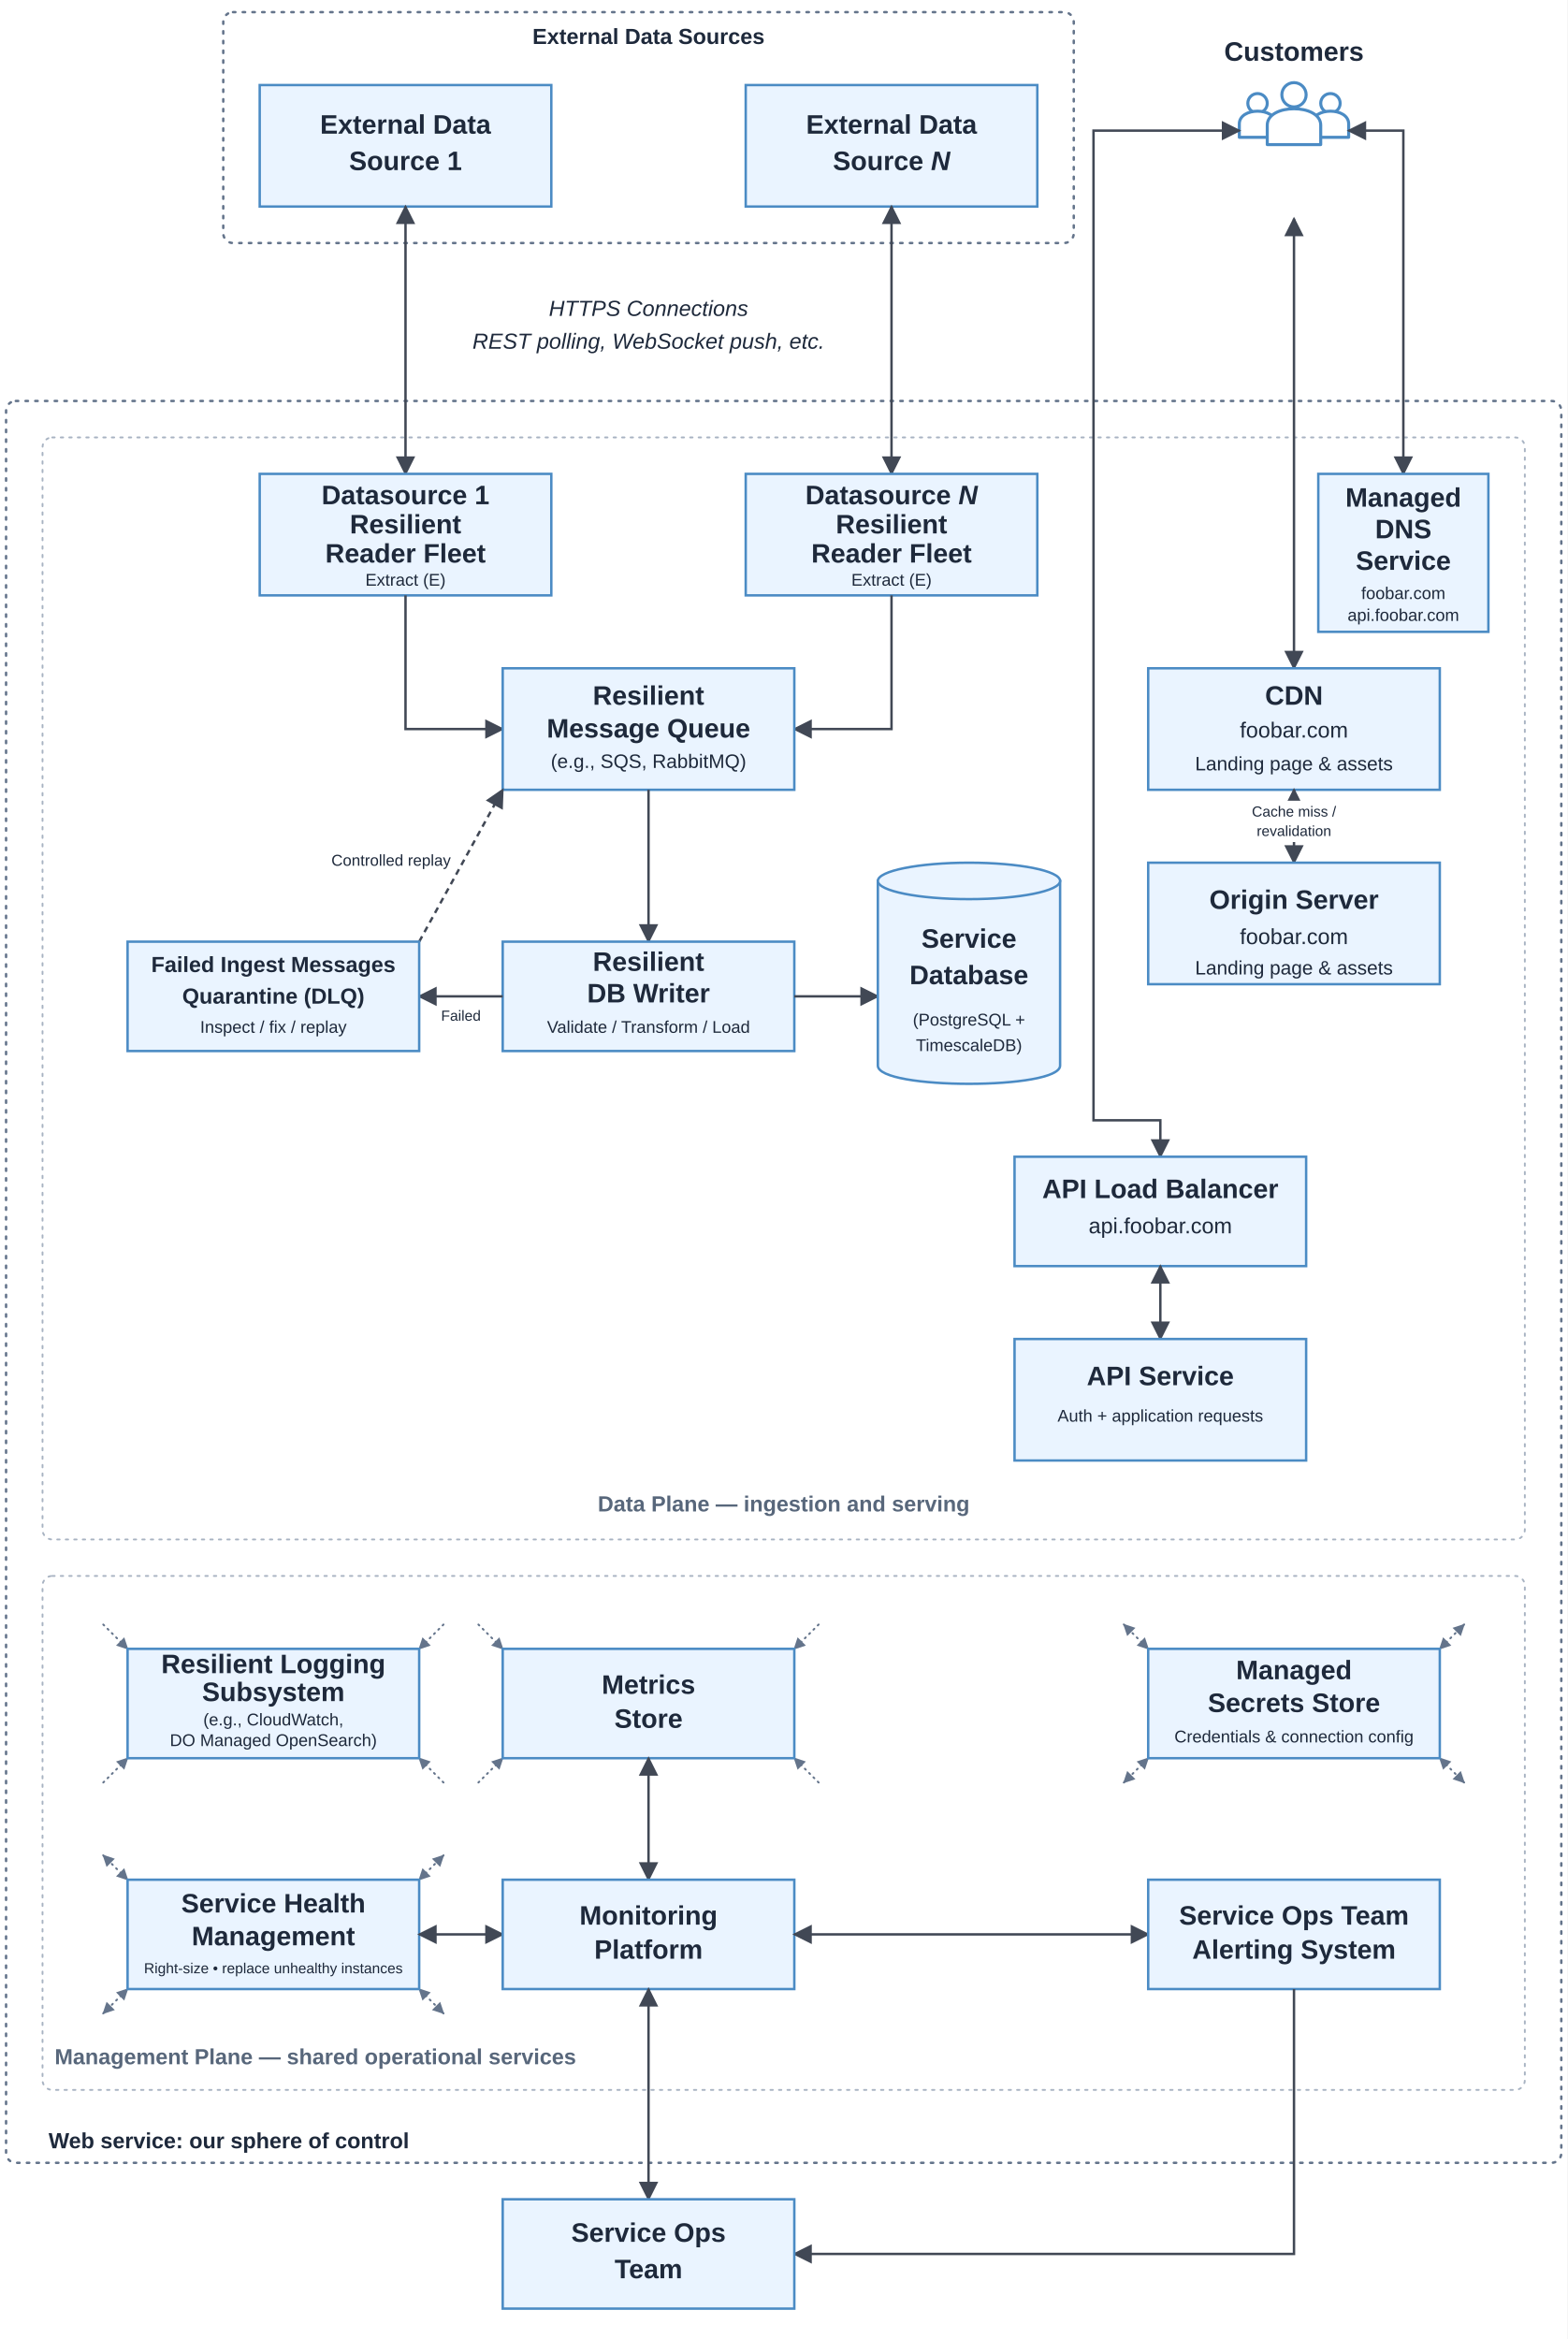
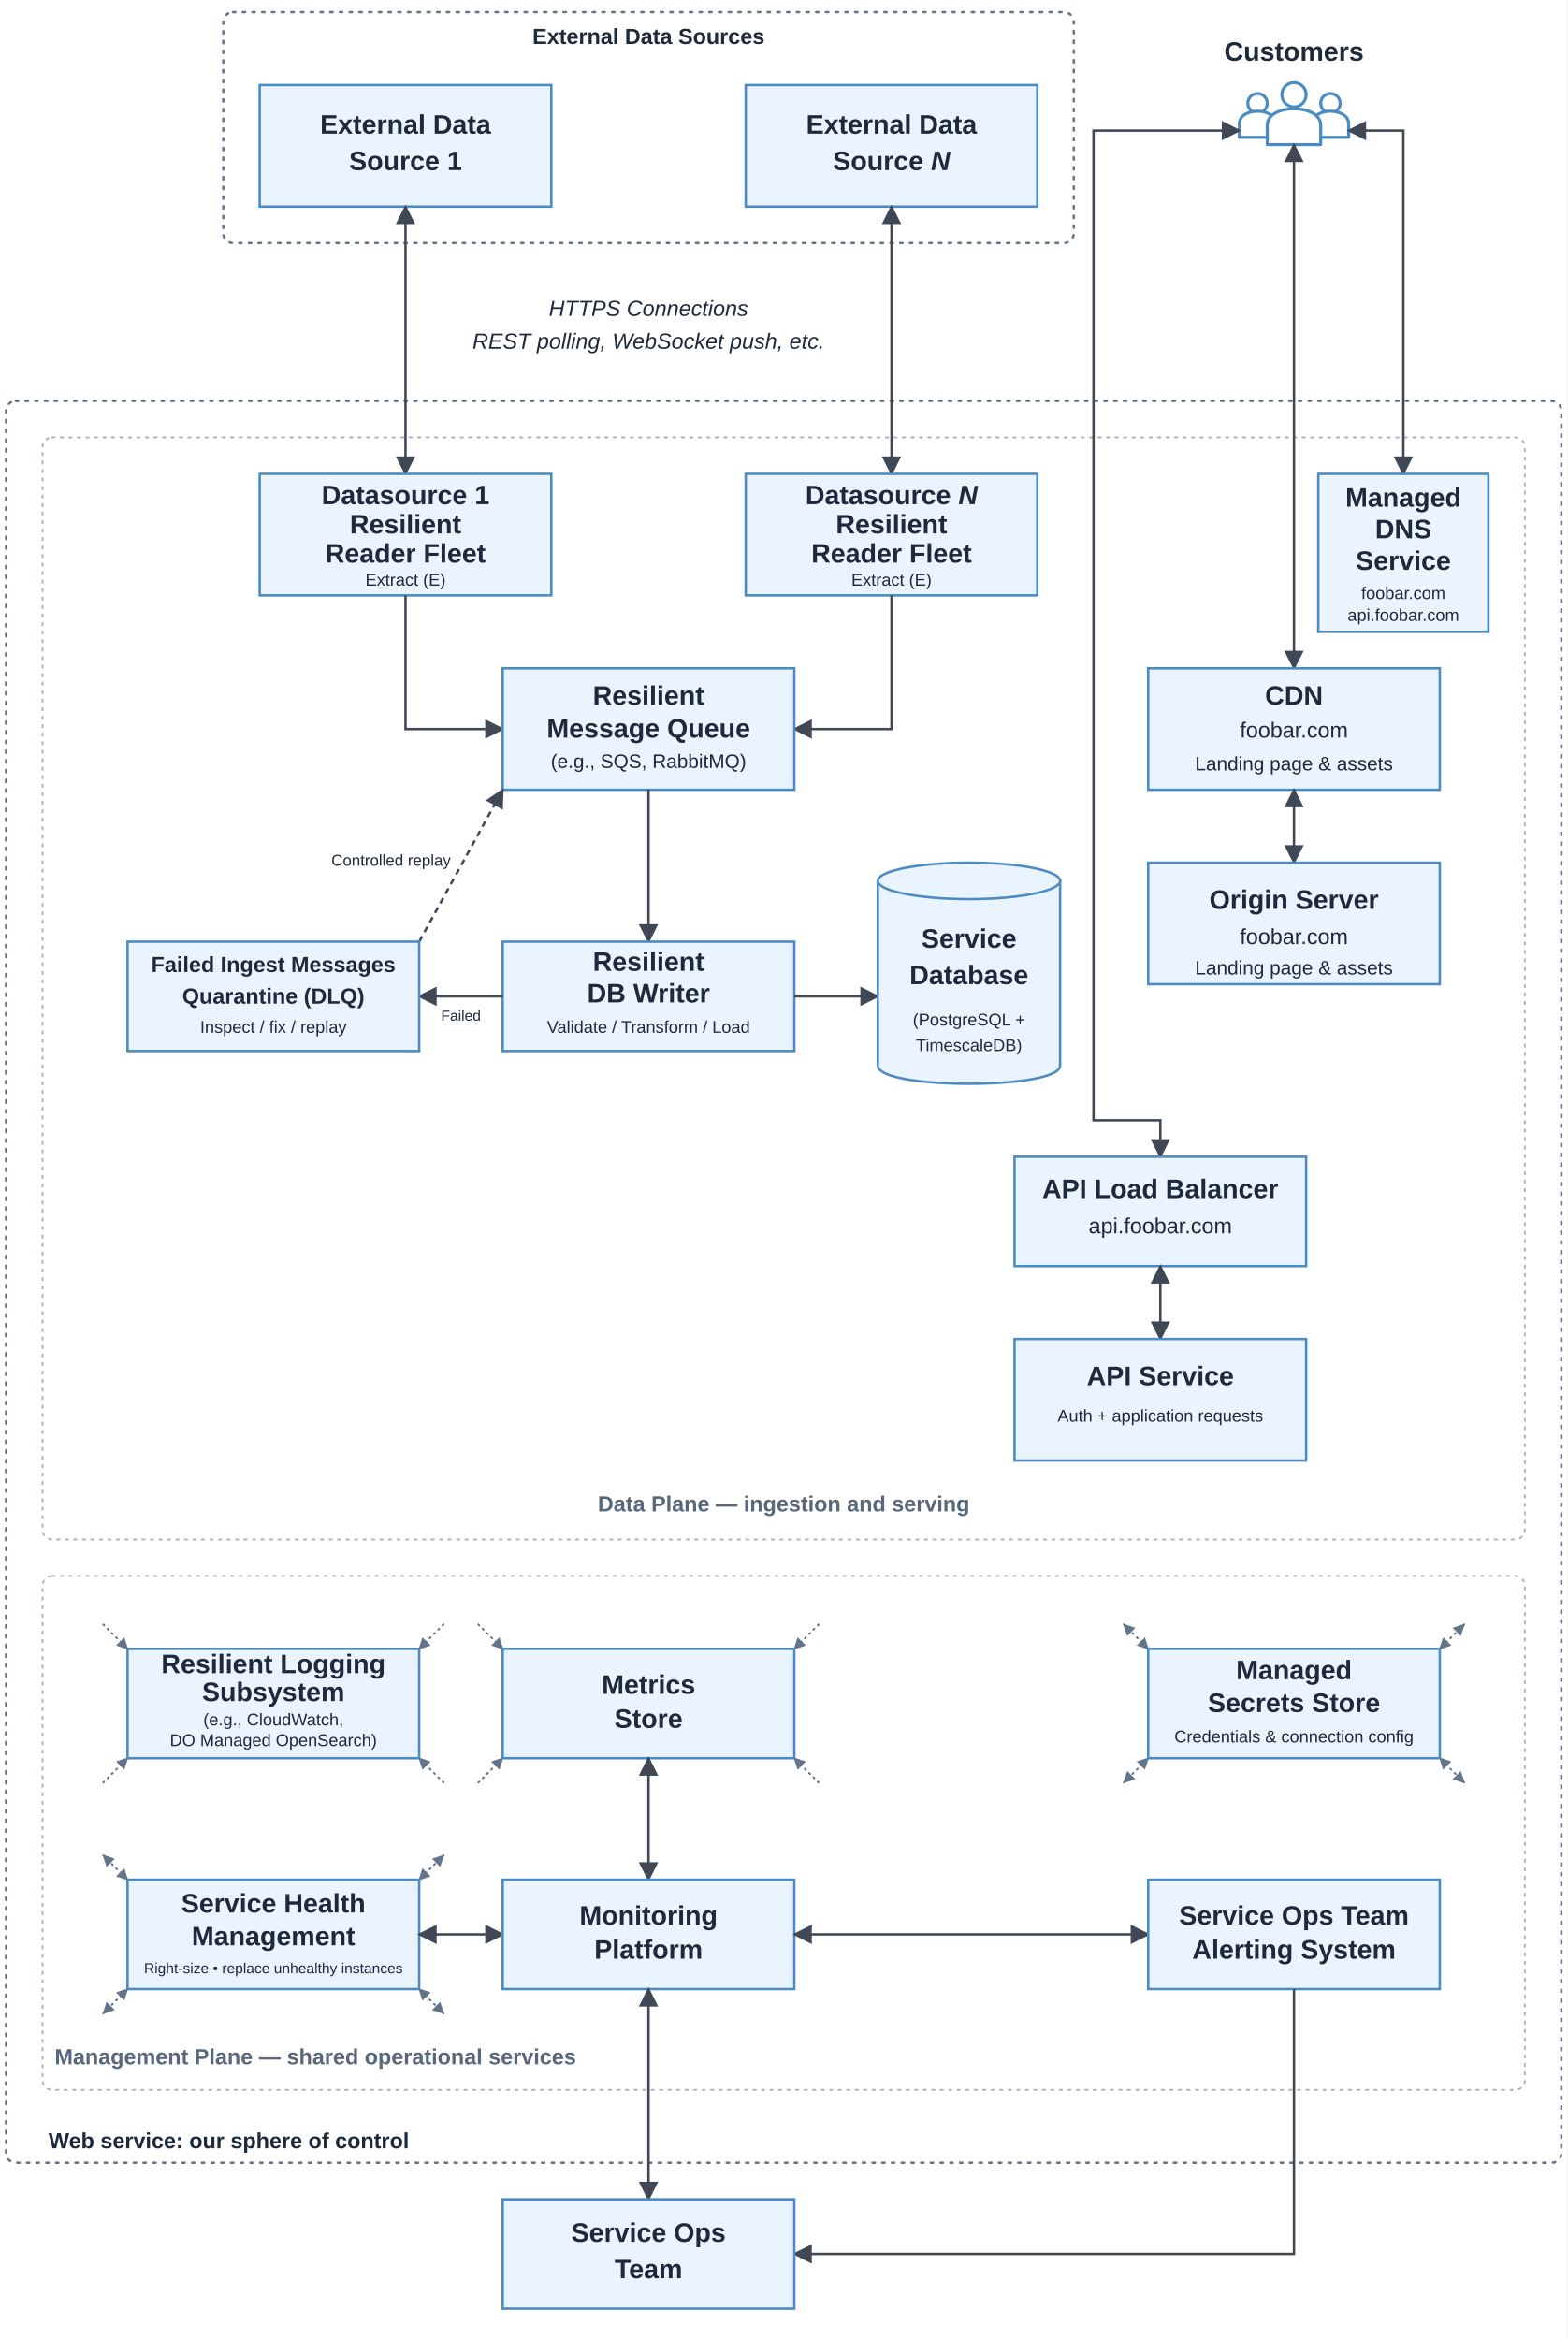
<svg xmlns="http://www.w3.org/2000/svg" width="1290" height="1925" viewBox="0 0 1290 1925" role="img" aria-labelledby="diagram-title diagram-description">
  <defs>
    <marker id="arrow" viewBox="0 0 10 10" refX="9" refY="5" markerWidth="8" markerHeight="8" orient="auto-start-reverse">
      <path d="M 0 0 L 10 5 L 0 10 Z" fill="#414855" />
    </marker>
    <marker id="log-arrow" viewBox="0 0 10 10" refX="9" refY="5" markerWidth="6" markerHeight="6" orient="auto-start-reverse">
      <path d="M 0 0 L 10 5 L 0 10 Z" fill="#64748b" />
    </marker>
  </defs>
  <style>
    text { font-family: Arial, Helvetica, sans-serif; fill: #1e293b; text-anchor: middle; }
    .plane { fill: none; stroke: #a8b3c2; stroke-width: 1.5; stroke-dasharray: 2 5; stroke-linecap: round; }
    .plane-label { font-size: 18px; font-weight: 600; fill: #58677b; }
    .node { fill: #eaf4ff; stroke: #4b8bc4; stroke-width: 2; }
    .title { font-size: 22px; font-weight: 600; }
    .detail { font-size: 18px; }
    .small { font-size: 16px; }
    .flow { fill: none; stroke: #414855; stroke-width: 2; marker-end: url(#arrow); }
    .both { marker-start: url(#arrow); }
    .replay { stroke-dasharray: 5 4; }
    .secrets-flow, .control-flow { fill: none; stroke: #64748b; stroke-width: 1.6; stroke-dasharray: 1 4; stroke-linecap: round; marker-start: url(#log-arrow); marker-end: url(#log-arrow); }
    .log-flow, .metric-flow { fill: none; stroke: #64748b; stroke-width: 1.6; stroke-dasharray: 1 4; stroke-linecap: round; marker-end: url(#log-arrow); }
  </style>
  <rect width="1290" height="1925" fill="#ffffff" />
  <g aria-label="External Data Sources">
    <rect x="183.75" y="10" width="700" height="190" rx="8" fill="none" stroke="#64748b" stroke-width="2" stroke-dasharray="2 6" stroke-linecap="round" />
    <text x="533.75" y="40" dominant-baseline="text-after-edge" style="font-size: 18px; font-weight: 600;">External Data Sources</text>
  </g>
  <g transform="translate(0, 30)">
    <g aria-label="External Data Source 1">
      <rect class="node" x="213.75" y="40" width="240" height="100" />
      <text class="title" x="333.75" y="80">External Data</text>
      <text class="title" x="333.75" y="110">Source 1</text>
    </g>
    <g aria-label="External Data Source N">
      <rect class="node" x="613.75" y="40" width="240" height="100" />
      <text class="title" x="733.75" y="80">External Data</text>
      <text class="title" x="733.75" y="110">Source <tspan font-style="italic">N</tspan>
      </text>
    </g>
    <g aria-label="Customers: multiple people">
      <g transform="translate(1065, 55)" fill="#ffffff" stroke="#4b8bc4" stroke-width="2.5" stroke-linecap="round" stroke-linejoin="round" aria-hidden="true">
        <circle cx="-30" cy="0" r="8" />
        <path d="M -45 28 V 17 C -45 3 -15 3 -15 17 V 28 Z" />
        <circle cx="30" cy="0" r="8" />
        <path d="M 15 28 V 17 C 15 3 45 3 45 17 V 28 Z" />
        <circle cx="0" cy="-7" r="10" />
        <path d="M -22 34 V 18 C -22 0 22 0 22 18 V 34 Z" />
      </g>
      <text class="title" x="1065" y="20">Customers</text>
    </g>
    <g transform="translate(0, 50)">
      <rect x="5" y="250" width="1280" height="1450" rx="8" fill="none" stroke="#64748b" stroke-width="2" stroke-dasharray="2 6" stroke-linecap="round" />
      <text x="40" y="1688" style="text-anchor: start; font-size: 18px; font-weight: 600;">Web service: our sphere of control</text>
      <g aria-label="Data Plane: ingestion and serving">
        <rect class="plane" x="35" y="280" width="1220" height="907" rx="8" />
        <text class="plane-label" x="645" y="1152" dominant-baseline="text-before-edge">Data Plane — ingestion and serving</text>
      </g>
      <g aria-label="Management Plane: shared operational services">
        <rect class="plane" x="35" y="1217" width="1220" height="423" rx="8" />
        <text class="plane-label" x="45" y="1607" dominant-baseline="text-before-edge" style="text-anchor: start;">Management Plane — shared operational services</text>
      </g>
      <path class="flow both" d="M 333.75 90 V 310" />
      <path class="flow both" d="M 733.75 90 V 310" />
      <g aria-label="HTTPS Connections: REST polling, WebSocket push, etc." font-style="italic">
        <text class="detail" x="533.75" y="180">HTTPS Connections</text>
        <text class="detail" x="533.75" y="207">REST polling, WebSocket push, etc.</text>
      </g>
-       <path class="flow both" d="M 1065 100 V 470" />
+       <path class="flow both" d="M 1065 39 V 470" />
      <path class="flow both" d="M 1110 27.5 H 1155 V 310" />
      <path class="flow both" d="M 1020 27.5 H 900 V 842 H 955 V 872" />
      <g transform="translate(0, 30)">
        <g aria-label="Datasource 1 Resilient Reader Fleet">
          <rect class="node" x="213.75" y="280" width="240" height="100" />
          <text class="title" x="333.75" y="305">Datasource 1</text>
          <text class="title" x="333.75" y="329">Resilient</text>
          <text class="title" x="333.75" y="353">Reader Fleet</text>
          <text x="333.75" y="372" style="font-size: 14px;">Extract (E)</text>
        </g>
        <g aria-label="Datasource N Resilient Reader Fleet">
          <rect class="node" x="613.75" y="280" width="240" height="100" />
          <text class="title" x="733.75" y="305">Datasource <tspan font-style="italic">N</tspan>
          </text>
          <text class="title" x="733.75" y="329">Resilient</text>
          <text class="title" x="733.75" y="353">Reader Fleet</text>
          <text x="733.75" y="372" style="font-size: 14px;">Extract (E)</text>
        </g>
        <g aria-label="CDN for the foobar.com landing page">
          <rect class="node" x="945" y="440" width="240" height="100" />
          <text class="title" x="1065" y="470">CDN</text>
          <text class="detail" x="1065" y="497">foobar.com</text>
          <text class="small" x="1065" y="524">Landing page &amp; assets</text>
        </g>
        <path class="flow" d="M 333.75 380 V 490 H 413.75" />
        <path class="flow" d="M 733.75 380 V 490 H 653.75" />
        <path class="flow both" d="M 1065 540 V 600" />
-         <rect x="1010" y="549" width="110" height="34" fill="#ffffff" />
-         <text x="1065" y="562" style="font-size: 12px;">Cache miss /</text>
-         <text x="1065" y="578" style="font-size: 12px;">revalidation</text>
        <g aria-label="Resilient message queue">
          <rect class="node" x="413.75" y="440" width="240" height="100" />
          <text class="title" x="533.75" y="470">Resilient</text>
          <text class="title" x="533.75" y="497">Message Queue</text>
          <text class="small" x="533.75" y="522">(e.g., SQS, RabbitMQ)</text>
        </g>
        <g aria-label="Managed DNS Service for foobar.com and api.foobar.com, lookaside lookup">
          <rect class="node" x="1085" y="280" width="140" height="130" />
          <text class="title" x="1155" y="307">Managed</text>
          <text class="title" x="1155" y="333">DNS</text>
          <text class="title" x="1155" y="359">Service</text>
          <text x="1155" y="383" style="font-size: 14px;">foobar.com</text>
          <text x="1155" y="401" style="font-size: 14px;">api.foobar.com</text>
        </g>
        <g aria-label="Origin Server for foobar.com">
          <rect class="node" x="945" y="600" width="240" height="100" />
          <text class="title" x="1065" y="638">Origin Server</text>
          <text class="detail" x="1065" y="667">foobar.com</text>
          <text class="small" x="1065" y="692">Landing page &amp; assets</text>
        </g>
        <path class="flow" d="M 533.75 540 V 665" />
        <g aria-label="Resilient database writer">
          <rect class="node" x="413.75" y="665" width="240" height="90" />
          <text class="title" x="533.75" y="689">Resilient</text>
          <text class="title" x="533.75" y="715">DB Writer</text>
          <text x="533.75" y="740" style="font-size: 14px;">Validate / Transform / Load</text>
        </g>
        <path class="flow" d="M 413.75 710 H 345" />
        <text x="379.375" y="730" style="font-size: 12px;">Failed</text>
        <path class="flow replay" d="M 345 665 L 413.75 540" />
        <text x="321.875" y="602.5" style="font-size: 13px;">Controlled replay</text>
        <g aria-label="Failed Ingest Messages / Quarantine, dead-letter queue">
          <rect class="node" x="105" y="665" width="240" height="90" />
          <text x="225" y="690" style="font-size: 18px; font-weight: 600;">Failed Ingest Messages</text>
          <text x="225" y="716" style="font-size: 18px; font-weight: 600;">Quarantine (DLQ)</text>
          <text x="225" y="740" style="font-size: 14px;">Inspect / fix / replay</text>
        </g>
        <path class="flow" d="M 653.75 710 H 722.5" />
        <g aria-label="Service database, PostgreSQL and TimescaleDB">
          <path class="node" d="M 722.5 615 V 767 C 722.5 787 872.5 787 872.5 767 V 615 Z" />
          <ellipse class="node" cx="797.5" cy="615" rx="75" ry="15" />
          <text class="title" x="797.5" y="670">Service</text>
          <text class="title" x="797.5" y="700">Database</text>
          <text x="797.5" y="734" style="font-size: 14px;">(PostgreSQL +</text>
          <text x="797.5" y="755" style="font-size: 14px;">TimescaleDB)</text>
        </g>
        <g aria-label="API Load Balancer for api.foobar.com">
          <rect class="node" x="835" y="842" width="240" height="90" />
          <text class="title" x="955" y="876">API Load Balancer</text>
          <text class="detail" x="955" y="905">api.foobar.com</text>
        </g>
        <path class="flow both" d="M 955 932 V 992" />
        <g aria-label="API Service: multiple server instances">
          <rect class="node" x="835" y="992" width="240" height="100" />
          <text class="title" x="955" y="1030">API Service</text>
          <text x="955" y="1060" style="font-size: 14px;">Auth + application requests</text>
        </g>
        <g transform="translate(255, 617)">
          <g aria-label="Components request and receive credentials from the Managed Secrets Store">
            <path class="secrets-flow" d="M 670 610 L 690 630" />
            <path class="secrets-flow" d="M 950 610 L 930 630" />
            <path class="secrets-flow" d="M 670 740 L 690 720" />
            <path class="secrets-flow" d="M 950 740 L 930 720" />
          </g>
          <g aria-label="Managed Secrets Store: credentials and connection configuration">
            <rect class="node" x="690" y="630" width="240" height="90" />
            <text class="title" x="810" y="655">Managed</text>
            <text class="title" x="810" y="682">Secrets Store</text>
            <text x="810" y="707" style="font-size: 14px;">Credentials &amp; connection config</text>
          </g>
        </g>
        <g transform="translate(-552.5, 617)">
          <g aria-label="Every component sends logs to the Resilient Logging Subsystem">
            <path class="log-flow" d="M 637.5 610 L 657.5 630" />
            <path class="log-flow" d="M 917.5 610 L 897.5 630" />
            <path class="log-flow" d="M 637.5 740 L 657.5 720" />
            <path class="log-flow" d="M 917.5 740 L 897.5 720" />
          </g>
          <g aria-label="Resilient Logging Subsystem">
            <rect class="node" x="657.5" y="630" width="240" height="90" />
            <text class="title" x="777.5" y="650">Resilient Logging</text>
            <text class="title" x="777.5" y="673">Subsystem</text>
            <text x="777.5" y="693" style="font-size: 14px;">(e.g., CloudWatch,</text>
            <text x="777.5" y="710" style="font-size: 14px;">DO Managed OpenSearch)</text>
          </g>
        </g>
        <g transform="translate(348.75, 107)">
          <g aria-label="Metrics from every component reach the shared Metrics Store">
            <path class="metric-flow" d="M 45 1120 L 65 1140" />
            <path class="metric-flow" d="M 325 1120 L 305 1140" />
            <path class="metric-flow" d="M 45 1250 L 65 1230" />
            <path class="metric-flow" d="M 325 1250 L 305 1230" />
          </g>
          <g aria-label="Metrics Store">
            <rect class="node" x="65" y="1140" width="240" height="90" />
            <text class="title" x="185" y="1177">Metrics</text>
            <text class="title" x="185" y="1205">Store</text>
          </g>
        </g>
        <path class="flow both" d="M 533.75 1337 V 1437" />
        <g transform="translate(0, 297)">
          <g aria-label="Service Health Management: workload control and status">
            <path class="control-flow" d="M 85 1120 L 105 1140" />
            <path class="control-flow" d="M 365 1120 L 345 1140" />
            <path class="control-flow" d="M 85 1250 L 105 1230" />
            <path class="control-flow" d="M 365 1250 L 345 1230" />
          </g>
          <g aria-label="Service Health Management: right-size and replace unhealthy instances">
            <rect class="node" x="105" y="1140" width="240" height="90" />
            <text class="title" x="225" y="1167">Service Health</text>
            <text class="title" x="225" y="1194">Management</text>
            <text x="225" y="1217" style="font-size: 12px;">Right-size • replace unhealthy instances</text>
          </g>
          <path class="flow both" d="M 345 1185 H 413.75" />
          <g aria-label="Monitoring Platform">
            <rect class="node" x="413.75" y="1140" width="240" height="90" />
            <text class="title" x="533.75" y="1177">Monitoring</text>
            <text class="title" x="533.75" y="1205">Platform</text>
          </g>
          <path class="flow both" d="M 653.75 1185 H 945" />
          <g aria-label="Service Ops Team Alerting System">
            <rect class="node" x="945" y="1140" width="240" height="90" />
            <text class="title" x="1065" y="1177">Service Ops Team</text>
            <text class="title" x="1065" y="1205">Alerting System</text>
          </g>
        </g>
        <path class="flow both" d="M 533.75 1527 V 1700" />
        <path class="flow" d="M 1065 1527 V 1745 H 653.75" />
        <g aria-label="Service Ops Team">
          <rect class="node" x="413.75" y="1700" width="240" height="90" />
          <text class="title" x="533.75" y="1735">Service Ops</text>
          <text class="title" x="533.75" y="1765">Team</text>
        </g>
      </g>
    </g>
  </g>
</svg>
